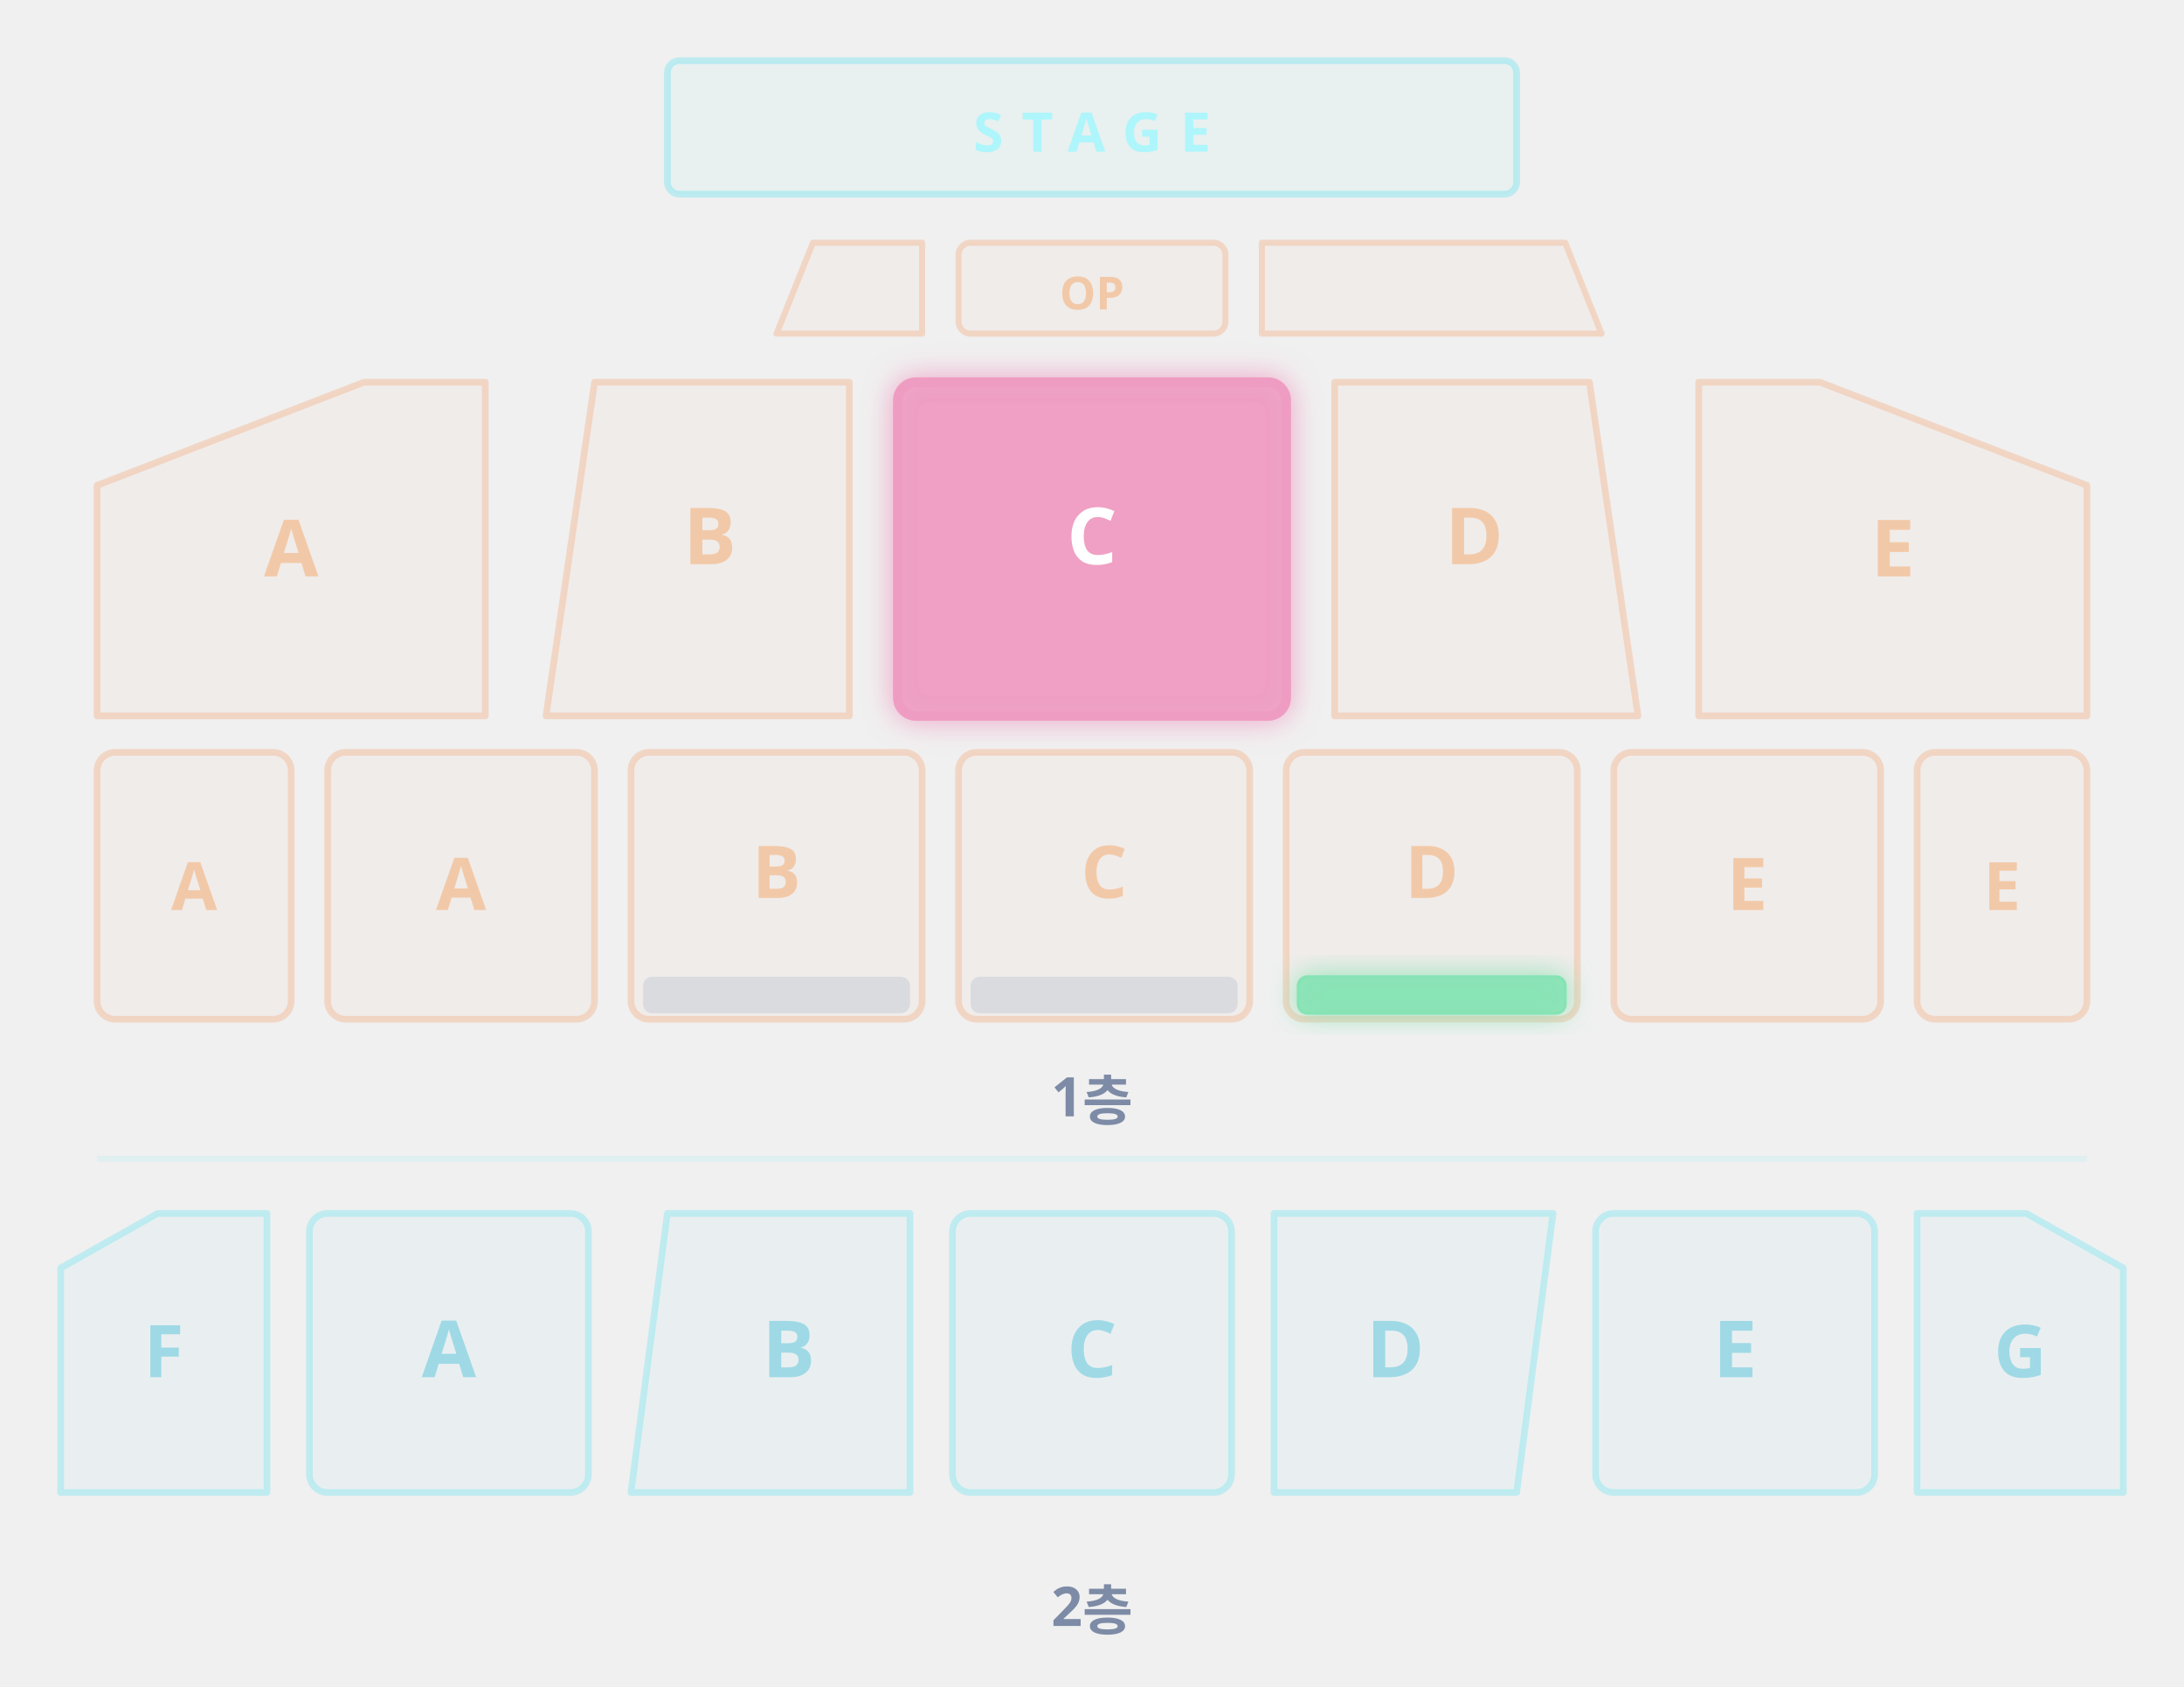
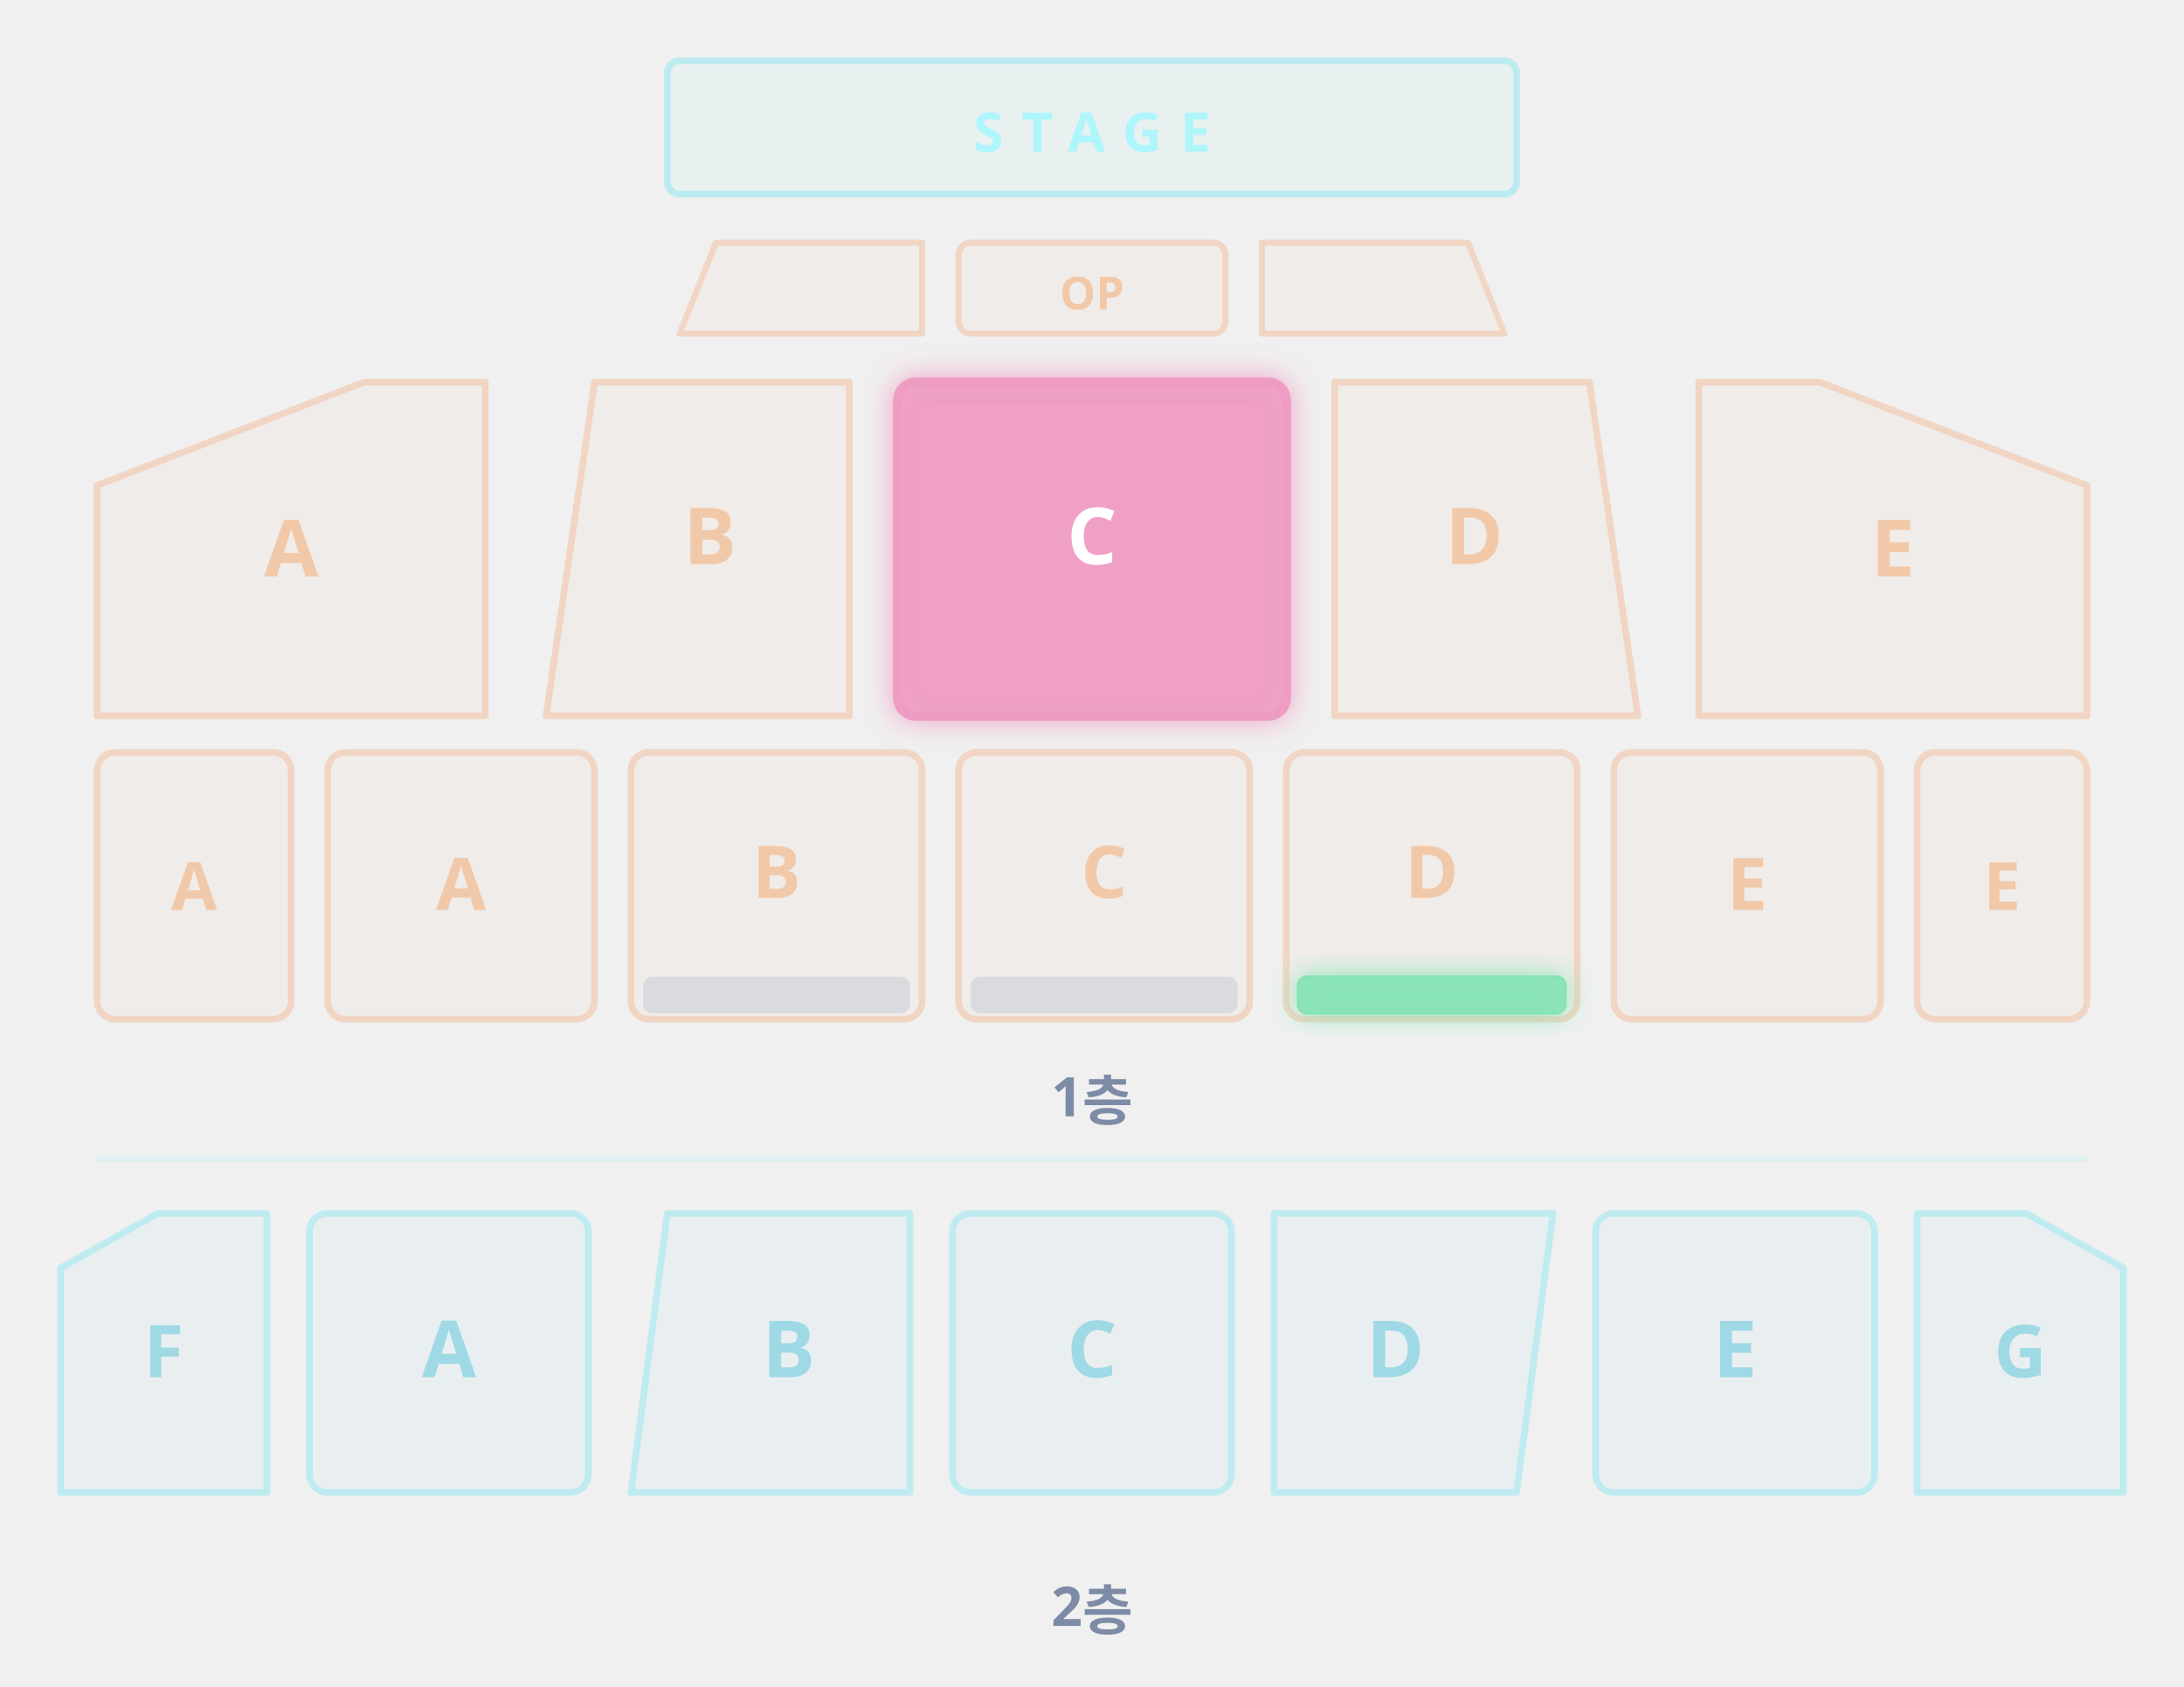
<svg viewBox="0 0 360 278" width="100%" style="display:block">
  <defs>
    <filter id="glowB" x="-60%" y="-60%" width="220%" height="220%">
      <feGaussianBlur stdDeviation="2.4" result="b" />
      <feMerge>
        <feMergeNode in="b" />
        <feMergeNode in="SourceGraphic" />
      </feMerge>
    </filter>
  </defs>
  <rect x="110" y="10" width="140" height="22" rx="2" fill="rgba(127,230,240,0.07)" stroke="rgba(127,230,240,0.45)" stroke-width="1.1" />
  <text x="180" y="25" text-anchor="middle" font-size="9" letter-spacing="3" fill="#aef6fb" font-family="'Space Grotesk',sans-serif" font-weight="700">STAGE</text>
-   <path d="M128 55 L134 40 L152 40 L152 55 Z" fill="rgba(242,180,138,0.06)" stroke="rgba(242,180,138,0.42)" stroke-width="1" stroke-linejoin="round" />
+   <path d="M112 55 L118 40 L152 40 L152 55 Z" fill="rgba(242,180,138,0.06)" stroke="rgba(242,180,138,0.42)" stroke-width="1" stroke-linejoin="round" />
  <rect x="158" y="40" width="44" height="15" rx="2" fill="rgba(242,180,138,0.06)" stroke="rgba(242,180,138,0.42)" stroke-width="1" />
  <text x="180" y="51" text-anchor="middle" font-size="7.5" font-weight="700" fill="#f2c9a8" font-family="'Space Grotesk',sans-serif">OP</text>
-   <path d="M208 40 L258 40 L264 55 L208 55 Z" fill="rgba(242,180,138,0.06)" stroke="rgba(242,180,138,0.42)" stroke-width="1" stroke-linejoin="round" />
+   <path d="M208 40 L242 40 L248 55 L208 55 Z" fill="rgba(242,180,138,0.06)" stroke="rgba(242,180,138,0.42)" stroke-width="1" stroke-linejoin="round" />
  <path d="M16 118 L16 80 L60 63 L80 63 L80 118 Z" fill="rgba(242,180,138,0.06)" stroke="rgba(242,180,138,0.42)" stroke-width="1.1" stroke-linejoin="round" />
  <text x="48" y="95" text-anchor="middle" font-size="13" font-weight="700" fill="#f2c9a8" font-family="'Space Grotesk',sans-serif">A</text>
  <path d="M90 118 L98 63 L140 63 L140 118 Z" fill="rgba(242,180,138,0.06)" stroke="rgba(242,180,138,0.42)" stroke-width="1.1" stroke-linejoin="round" />
  <text x="117" y="93" text-anchor="middle" font-size="13" font-weight="700" fill="#f2c9a8" font-family="'Space Grotesk',sans-serif">B</text>
  <rect x="148" y="63" width="64" height="55" rx="3" fill="#ef9cc2" fill-opacity="0.82" stroke="#ef9cc2" stroke-width="1.6" filter="url(#glowB)" />
  <text x="180" y="93" text-anchor="middle" font-size="13" font-weight="700" fill="#ffffff" font-family="'Space Grotesk',sans-serif">C</text>
  <path d="M220 63 L262 63 L270 118 L220 118 Z" fill="rgba(242,180,138,0.06)" stroke="rgba(242,180,138,0.42)" stroke-width="1.1" stroke-linejoin="round" />
  <text x="243" y="93" text-anchor="middle" font-size="13" font-weight="700" fill="#f2c9a8" font-family="'Space Grotesk',sans-serif">D</text>
  <path d="M280 63 L300 63 L344 80 L344 118 L280 118 Z" fill="rgba(242,180,138,0.06)" stroke="rgba(242,180,138,0.42)" stroke-width="1.1" stroke-linejoin="round" />
  <text x="312" y="95" text-anchor="middle" font-size="13" font-weight="700" fill="#f2c9a8" font-family="'Space Grotesk',sans-serif">E</text>
  <rect x="16" y="124" width="32" height="44" rx="3" fill="rgba(242,180,138,0.06)" stroke="rgba(242,180,138,0.42)" stroke-width="1.1" />
  <text x="32" y="150" text-anchor="middle" font-size="11" font-weight="700" fill="#f2c9a8" font-family="'Space Grotesk',sans-serif">A</text>
  <rect x="54" y="124" width="44" height="44" rx="3" fill="rgba(242,180,138,0.06)" stroke="rgba(242,180,138,0.42)" stroke-width="1.1" />
  <text x="76" y="150" text-anchor="middle" font-size="12" font-weight="700" fill="#f2c9a8" font-family="'Space Grotesk',sans-serif">A</text>
  <rect x="104" y="124" width="48" height="44" rx="3" fill="rgba(242,180,138,0.06)" stroke="rgba(242,180,138,0.42)" stroke-width="1.1" />
  <rect x="106" y="161" width="44" height="6" rx="1.5" fill="rgba(165,176,196,0.3)" />
  <text x="128" y="148" text-anchor="middle" font-size="12" font-weight="700" fill="#f2c9a8" font-family="'Space Grotesk',sans-serif">B</text>
  <rect x="158" y="124" width="48" height="44" rx="3" fill="rgba(242,180,138,0.06)" stroke="rgba(242,180,138,0.42)" stroke-width="1.1" />
  <rect x="160" y="161" width="44" height="6" rx="1.5" fill="rgba(165,176,196,0.3)" />
  <text x="182" y="148" text-anchor="middle" font-size="12" font-weight="700" fill="#f2c9a8" font-family="'Space Grotesk',sans-serif">C</text>
  <rect x="212" y="124" width="48" height="44" rx="3" fill="rgba(242,180,138,0.06)" stroke="rgba(242,180,138,0.42)" stroke-width="1.1" />
  <rect x="214" y="161" width="44" height="6" rx="1.5" fill="#86e3b4" fill-opacity="0.9" stroke="#86e3b4" stroke-width="0.5" filter="url(#glowB)" />
  <text x="236" y="148" text-anchor="middle" font-size="12" font-weight="700" fill="#f2c9a8" font-family="'Space Grotesk',sans-serif">D</text>
  <rect x="266" y="124" width="44" height="44" rx="3" fill="rgba(242,180,138,0.06)" stroke="rgba(242,180,138,0.42)" stroke-width="1.1" />
  <text x="288" y="150" text-anchor="middle" font-size="12" font-weight="700" fill="#f2c9a8" font-family="'Space Grotesk',sans-serif">E</text>
  <rect x="316" y="124" width="28" height="44" rx="3" fill="rgba(242,180,138,0.06)" stroke="rgba(242,180,138,0.42)" stroke-width="1.1" />
  <text x="330" y="150" text-anchor="middle" font-size="11" font-weight="700" fill="#f2c9a8" font-family="'Space Grotesk',sans-serif">E</text>
  <text x="180" y="184" text-anchor="middle" font-size="9" fill="#7d8ba6" font-family="'Pretendard',sans-serif" font-weight="600">1층</text>
  <line x1="16" y1="191" x2="344" y2="191" stroke="rgba(143,233,240,0.16)" stroke-width="1" />
  <path d="M10 246 L10 209 L26 200 L44 200 L44 246 Z" fill="rgba(127,230,240,0.06)" stroke="rgba(127,230,240,0.42)" stroke-width="1.1" stroke-linejoin="round" />
  <text x="27" y="227" text-anchor="middle" font-size="12" font-weight="700" fill="#9fd9e6" font-family="'Space Grotesk',sans-serif">F</text>
  <rect x="51" y="200" width="46" height="46" rx="3" fill="rgba(127,230,240,0.06)" stroke="rgba(127,230,240,0.42)" stroke-width="1.1" />
  <text x="74" y="227" text-anchor="middle" font-size="13" font-weight="700" fill="#9fd9e6" font-family="'Space Grotesk',sans-serif">A</text>
  <path d="M110 200 L150 200 L150 246 L104 246 Z" fill="rgba(127,230,240,0.06)" stroke="rgba(127,230,240,0.42)" stroke-width="1.1" stroke-linejoin="round" />
  <text x="130" y="227" text-anchor="middle" font-size="13" font-weight="700" fill="#9fd9e6" font-family="'Space Grotesk',sans-serif">B</text>
  <rect x="157" y="200" width="46" height="46" rx="3" fill="rgba(127,230,240,0.06)" stroke="rgba(127,230,240,0.42)" stroke-width="1.1" />
  <text x="180" y="227" text-anchor="middle" font-size="13" font-weight="700" fill="#9fd9e6" font-family="'Space Grotesk',sans-serif">C</text>
  <path d="M210 200 L256 200 L250 246 L210 246 Z" fill="rgba(127,230,240,0.06)" stroke="rgba(127,230,240,0.42)" stroke-width="1.1" stroke-linejoin="round" />
  <text x="230" y="227" text-anchor="middle" font-size="13" font-weight="700" fill="#9fd9e6" font-family="'Space Grotesk',sans-serif">D</text>
  <rect x="263" y="200" width="46" height="46" rx="3" fill="rgba(127,230,240,0.06)" stroke="rgba(127,230,240,0.42)" stroke-width="1.1" />
  <text x="286" y="227" text-anchor="middle" font-size="13" font-weight="700" fill="#9fd9e6" font-family="'Space Grotesk',sans-serif">E</text>
  <path d="M316 200 L334 200 L350 209 L350 246 L316 246 Z" fill="rgba(127,230,240,0.06)" stroke="rgba(127,230,240,0.42)" stroke-width="1.1" stroke-linejoin="round" />
  <text x="333" y="227" text-anchor="middle" font-size="12" font-weight="700" fill="#9fd9e6" font-family="'Space Grotesk',sans-serif">G</text>
  <text x="180" y="268" text-anchor="middle" font-size="9" fill="#7d8ba6" font-family="'Pretendard',sans-serif" font-weight="600">2층</text>
</svg>
